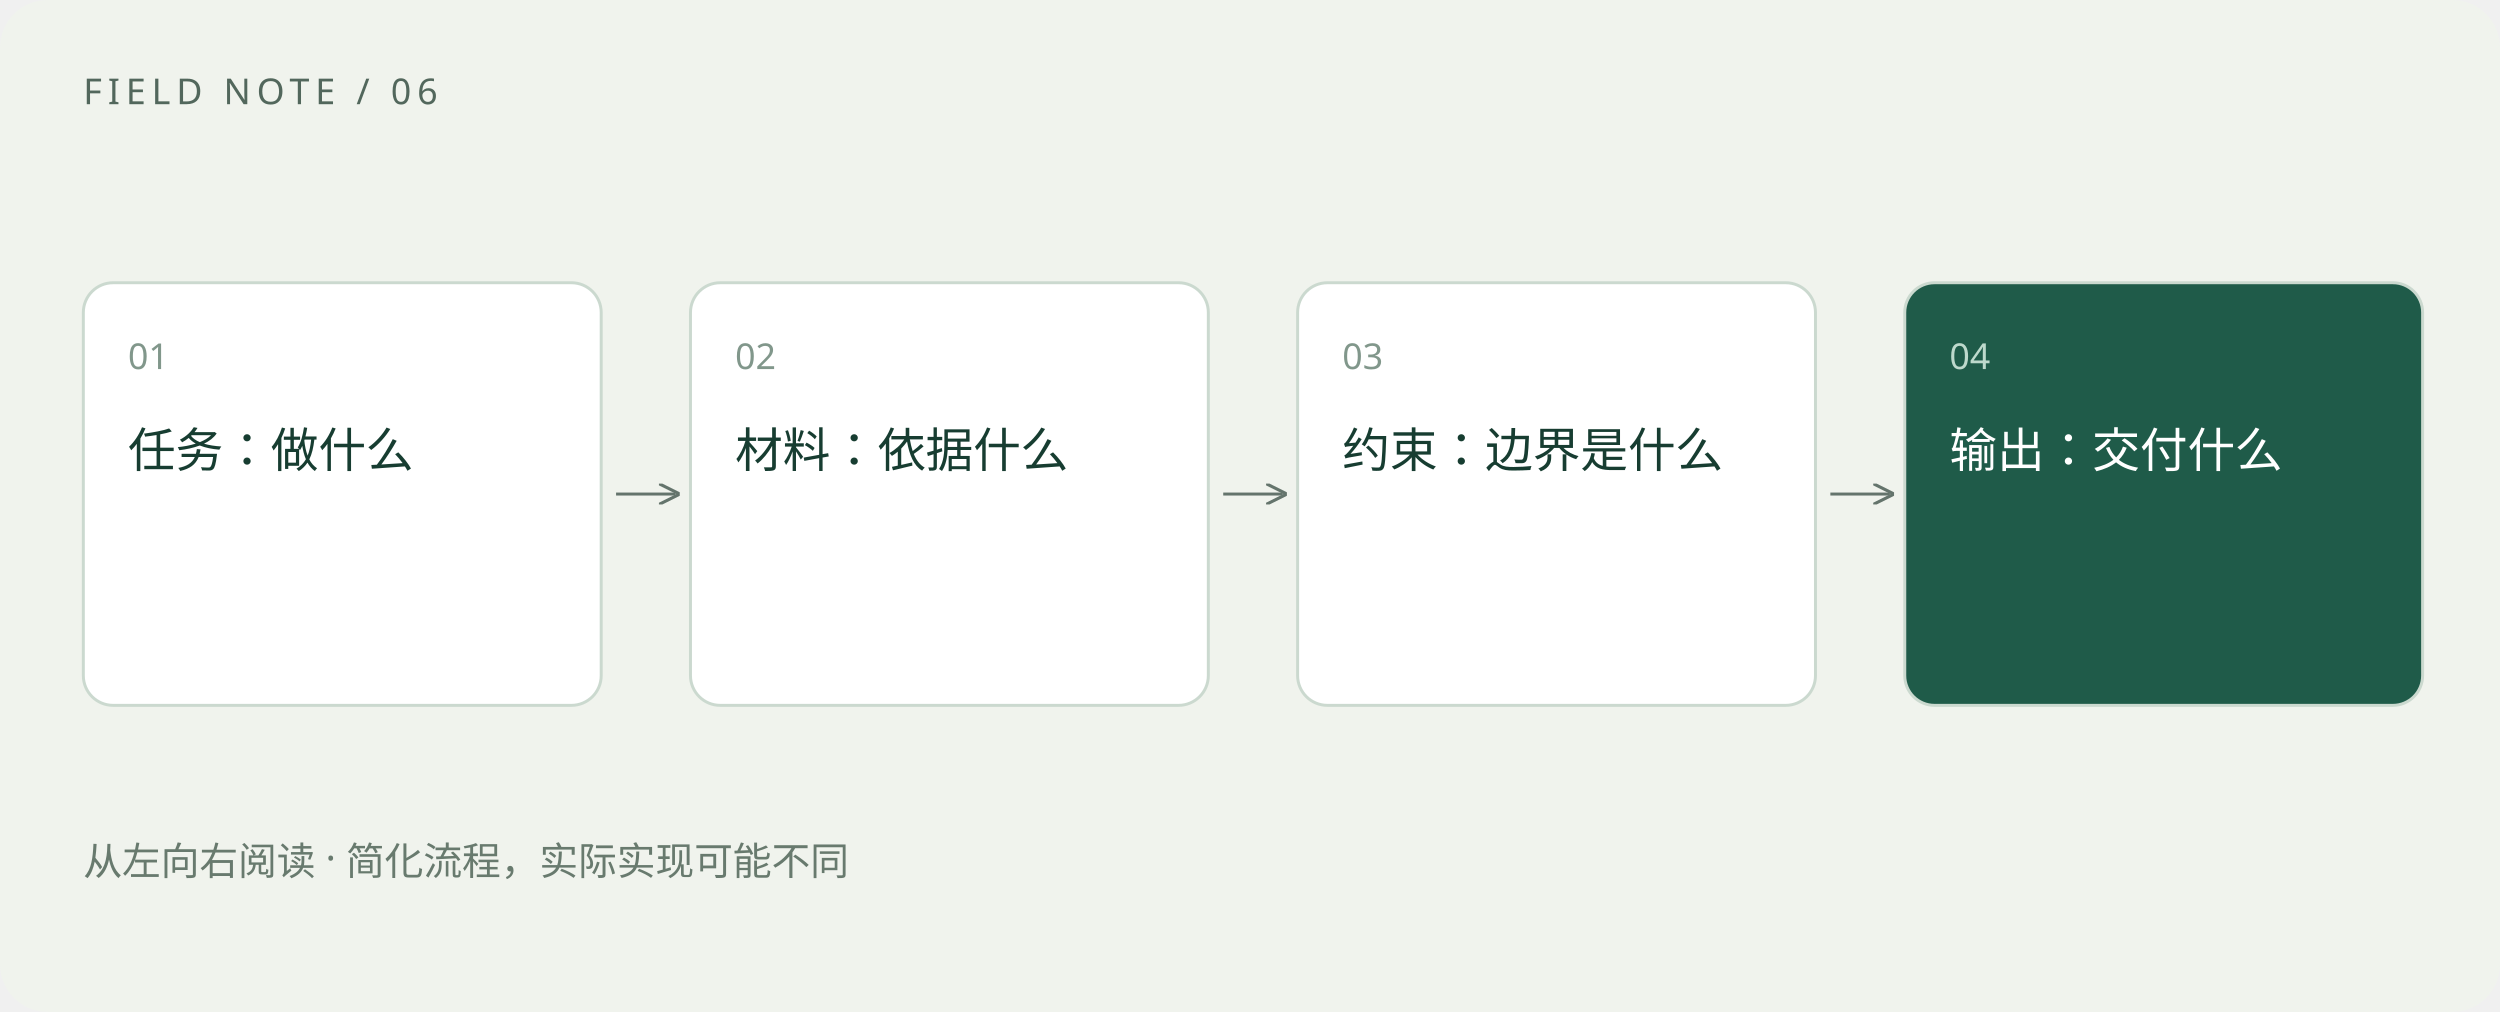
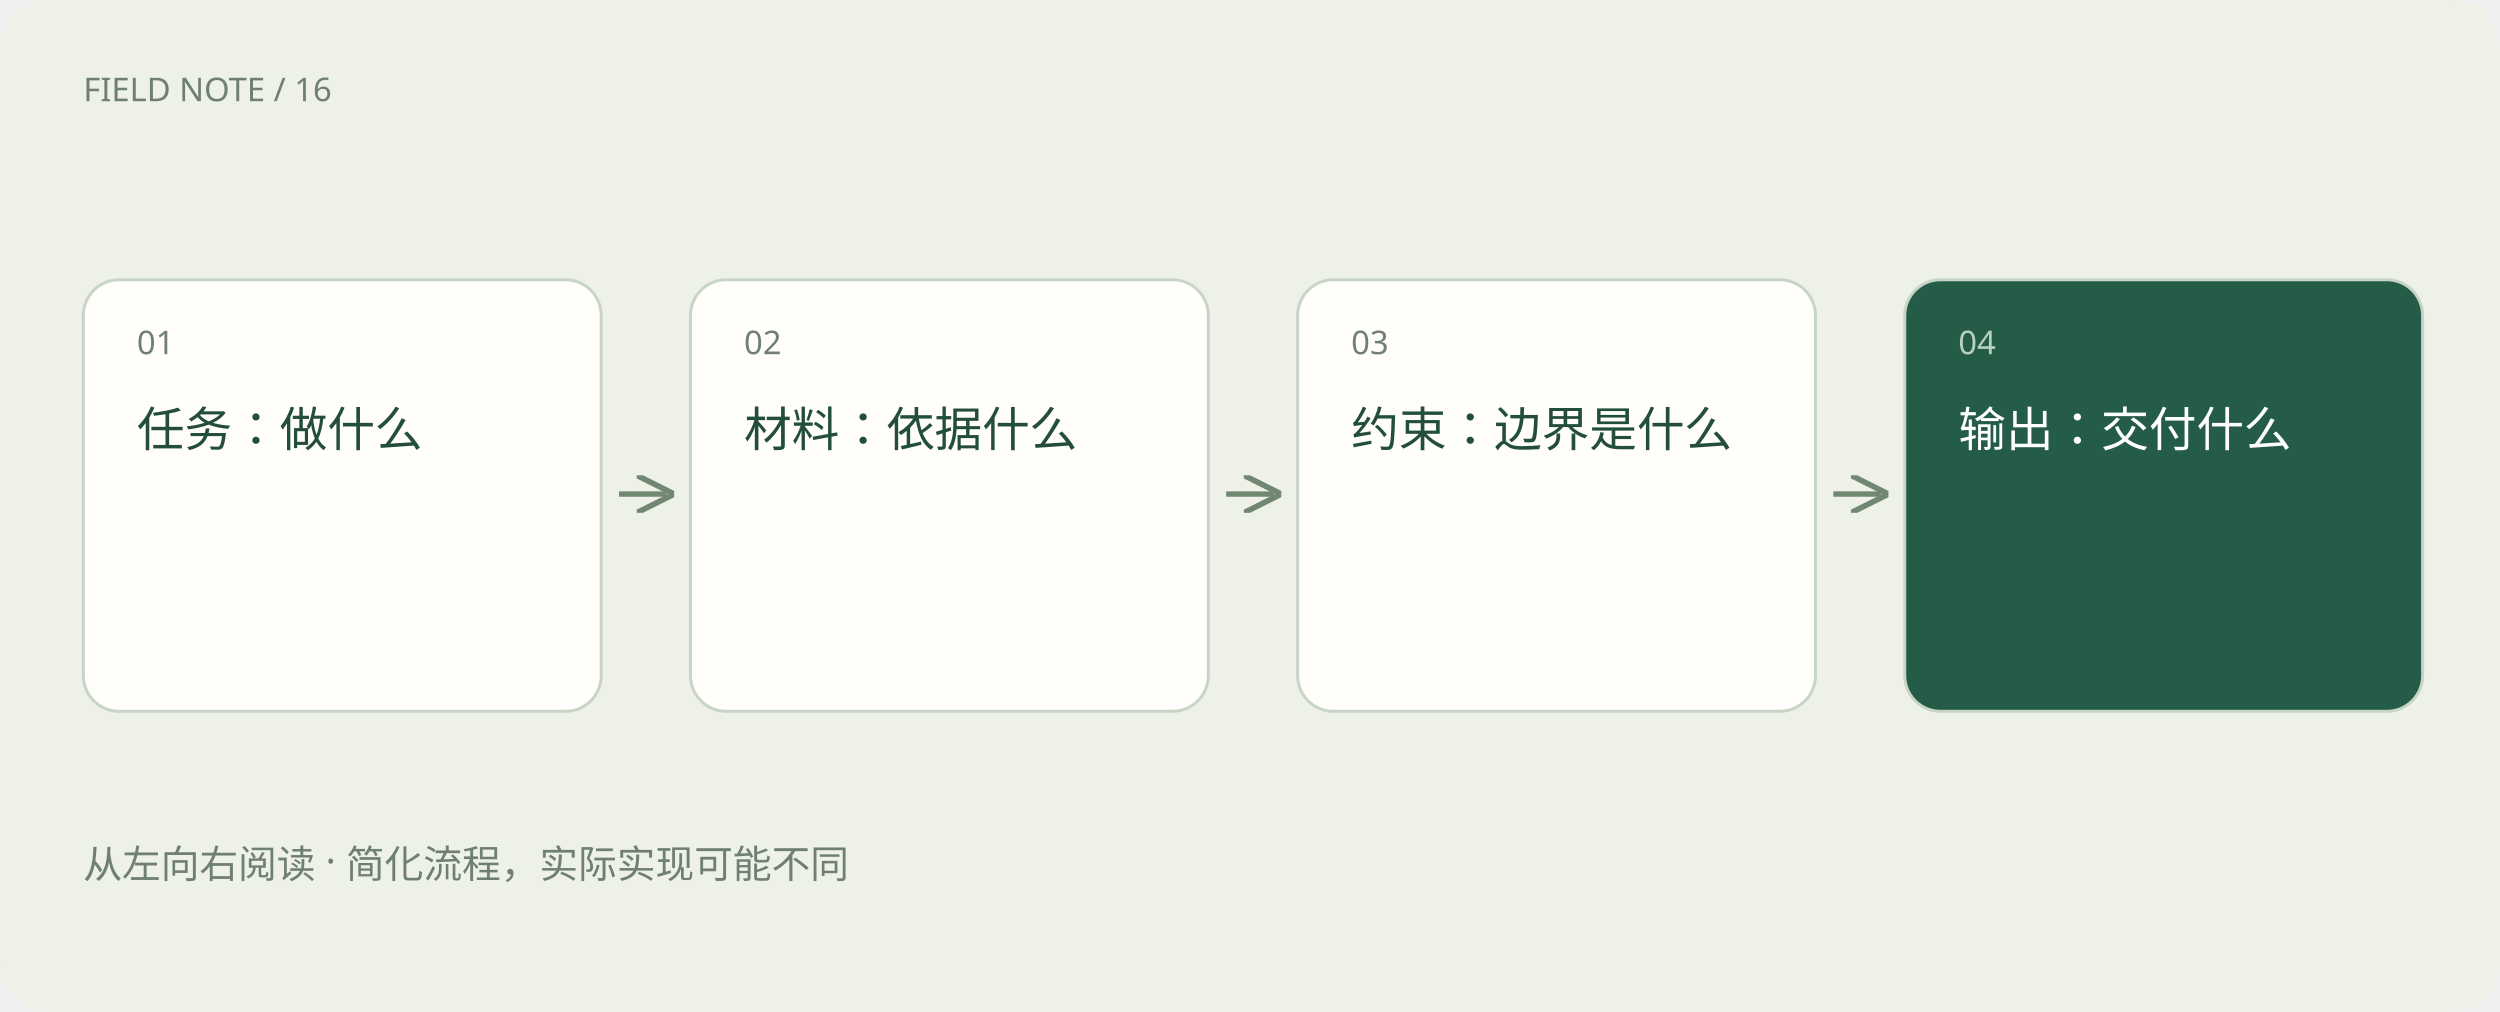
<svg xmlns="http://www.w3.org/2000/svg" viewBox="0 0 840 340" role="img" aria-labelledby="title desc">
  <defs>
    <marker id="arrow" viewBox="0 0 10 10" refX="8" refY="5" markerWidth="7" markerHeight="7" orient="auto">
-       <path d="M0 0L10 5L0 10" fill="none" stroke="#64746c" stroke-width="1.5" />
+       <path d="M0 0L10 5L0 10" fill="none" stroke="#718772" stroke-width="1.5" />
    </marker>
  </defs>
-   <rect width="840" height="340" rx="16" fill="#f0f3ed" />
+   <rect width="840" height="340" rx="16" fill="#edf1e8" />
  <g font-family="PingFang SC,Microsoft YaHei,sans-serif">
-     <text x="28" y="35" fill="#52675c" font-size="12" letter-spacing="2">FIELD NOTE / 06</text>
-     <rect x="28" y="95" width="174" height="142" rx="10" fill="#fff" stroke="#cbd9cf" />
-     <text x="43" y="124" fill="#81978b" font-size="12">01</text>
-     <text x="43" y="157" fill="#173d31" font-size="16">任务：做什么</text>
-     <path d="M207 166h20" stroke="#64746c" fill="none" marker-end="url(#arrow)" />
-     <rect x="232" y="95" width="174" height="142" rx="10" fill="#fff" stroke="#cbd9cf" />
-     <text x="247" y="124" fill="#81978b" font-size="12">02</text>
-     <text x="247" y="157" fill="#173d31" font-size="16">材料：依据什么</text>
-     <path d="M411 166h20" stroke="#64746c" fill="none" marker-end="url(#arrow)" />
-     <rect x="436" y="95" width="174" height="142" rx="10" fill="#fff" stroke="#cbd9cf" />
-     <text x="451" y="124" fill="#81978b" font-size="12">03</text>
-     <text x="451" y="157" fill="#173d31" font-size="16">约束：边界是什么</text>
-     <path d="M615 166h20" stroke="#64746c" fill="none" marker-end="url(#arrow)" />
-     <rect x="640" y="95" width="174" height="142" rx="10" fill="#1f5b49" stroke="#cbd9cf" />
-     <text x="655" y="124" fill="#bdd9cc" font-size="12">04</text>
-     <text x="655" y="157" fill="#fff" font-size="16">输出：交付什么</text>
-     <text x="28" y="294" fill="#687a6e" font-size="13">从左向右阅读 · 简化流程，实际实现可能不同</text>
+     <text x="28" y="34" text-anchor="start" fill="#6f8072" font-size="11">FIELD NOTE / 16</text>
+     <rect x="28" y="94" width="174" height="145" rx="12" fill="#fffefa" stroke="#c8d5c6" />
+     <text x="46" y="119" text-anchor="start" fill="#6f8072" font-size="11">01</text>
+     <text x="46" y="150" text-anchor="start" fill="#234d3d" font-size="16">任务：做什么</text>
+     <path d="M208 166 H224" fill="none" stroke="#718772" stroke-width="1.8" marker-end="url(#arrow)" />
+     <rect x="232" y="94" width="174" height="145" rx="12" fill="#fffefa" stroke="#c8d5c6" />
+     <text x="250" y="119" text-anchor="start" fill="#6f8072" font-size="11">02</text>
+     <text x="250" y="150" text-anchor="start" fill="#234d3d" font-size="16">材料：依据什么</text>
+     <path d="M412 166 H428" fill="none" stroke="#718772" stroke-width="1.8" marker-end="url(#arrow)" />
+     <rect x="436" y="94" width="174" height="145" rx="12" fill="#fffefa" stroke="#c8d5c6" />
+     <text x="454" y="119" text-anchor="start" fill="#6f8072" font-size="11">03</text>
+     <text x="454" y="150" text-anchor="start" fill="#234d3d" font-size="16">约束：边界是什么</text>
+     <path d="M616 166 H632" fill="none" stroke="#718772" stroke-width="1.8" marker-end="url(#arrow)" />
+     <rect x="640" y="94" width="174" height="145" rx="12" fill="#245c48" stroke="#c8d5c6" />
+     <text x="658" y="119" text-anchor="start" fill="#b5d1bf" font-size="11">04</text>
+     <text x="658" y="150" text-anchor="start" fill="#fff" font-size="16">输出：交付什么</text>
+     <text x="28" y="295" text-anchor="start" fill="#6f8072" font-size="13">从左向右阅读 · 简化流程，实际实现可能不同</text>
  </g>
</svg>
